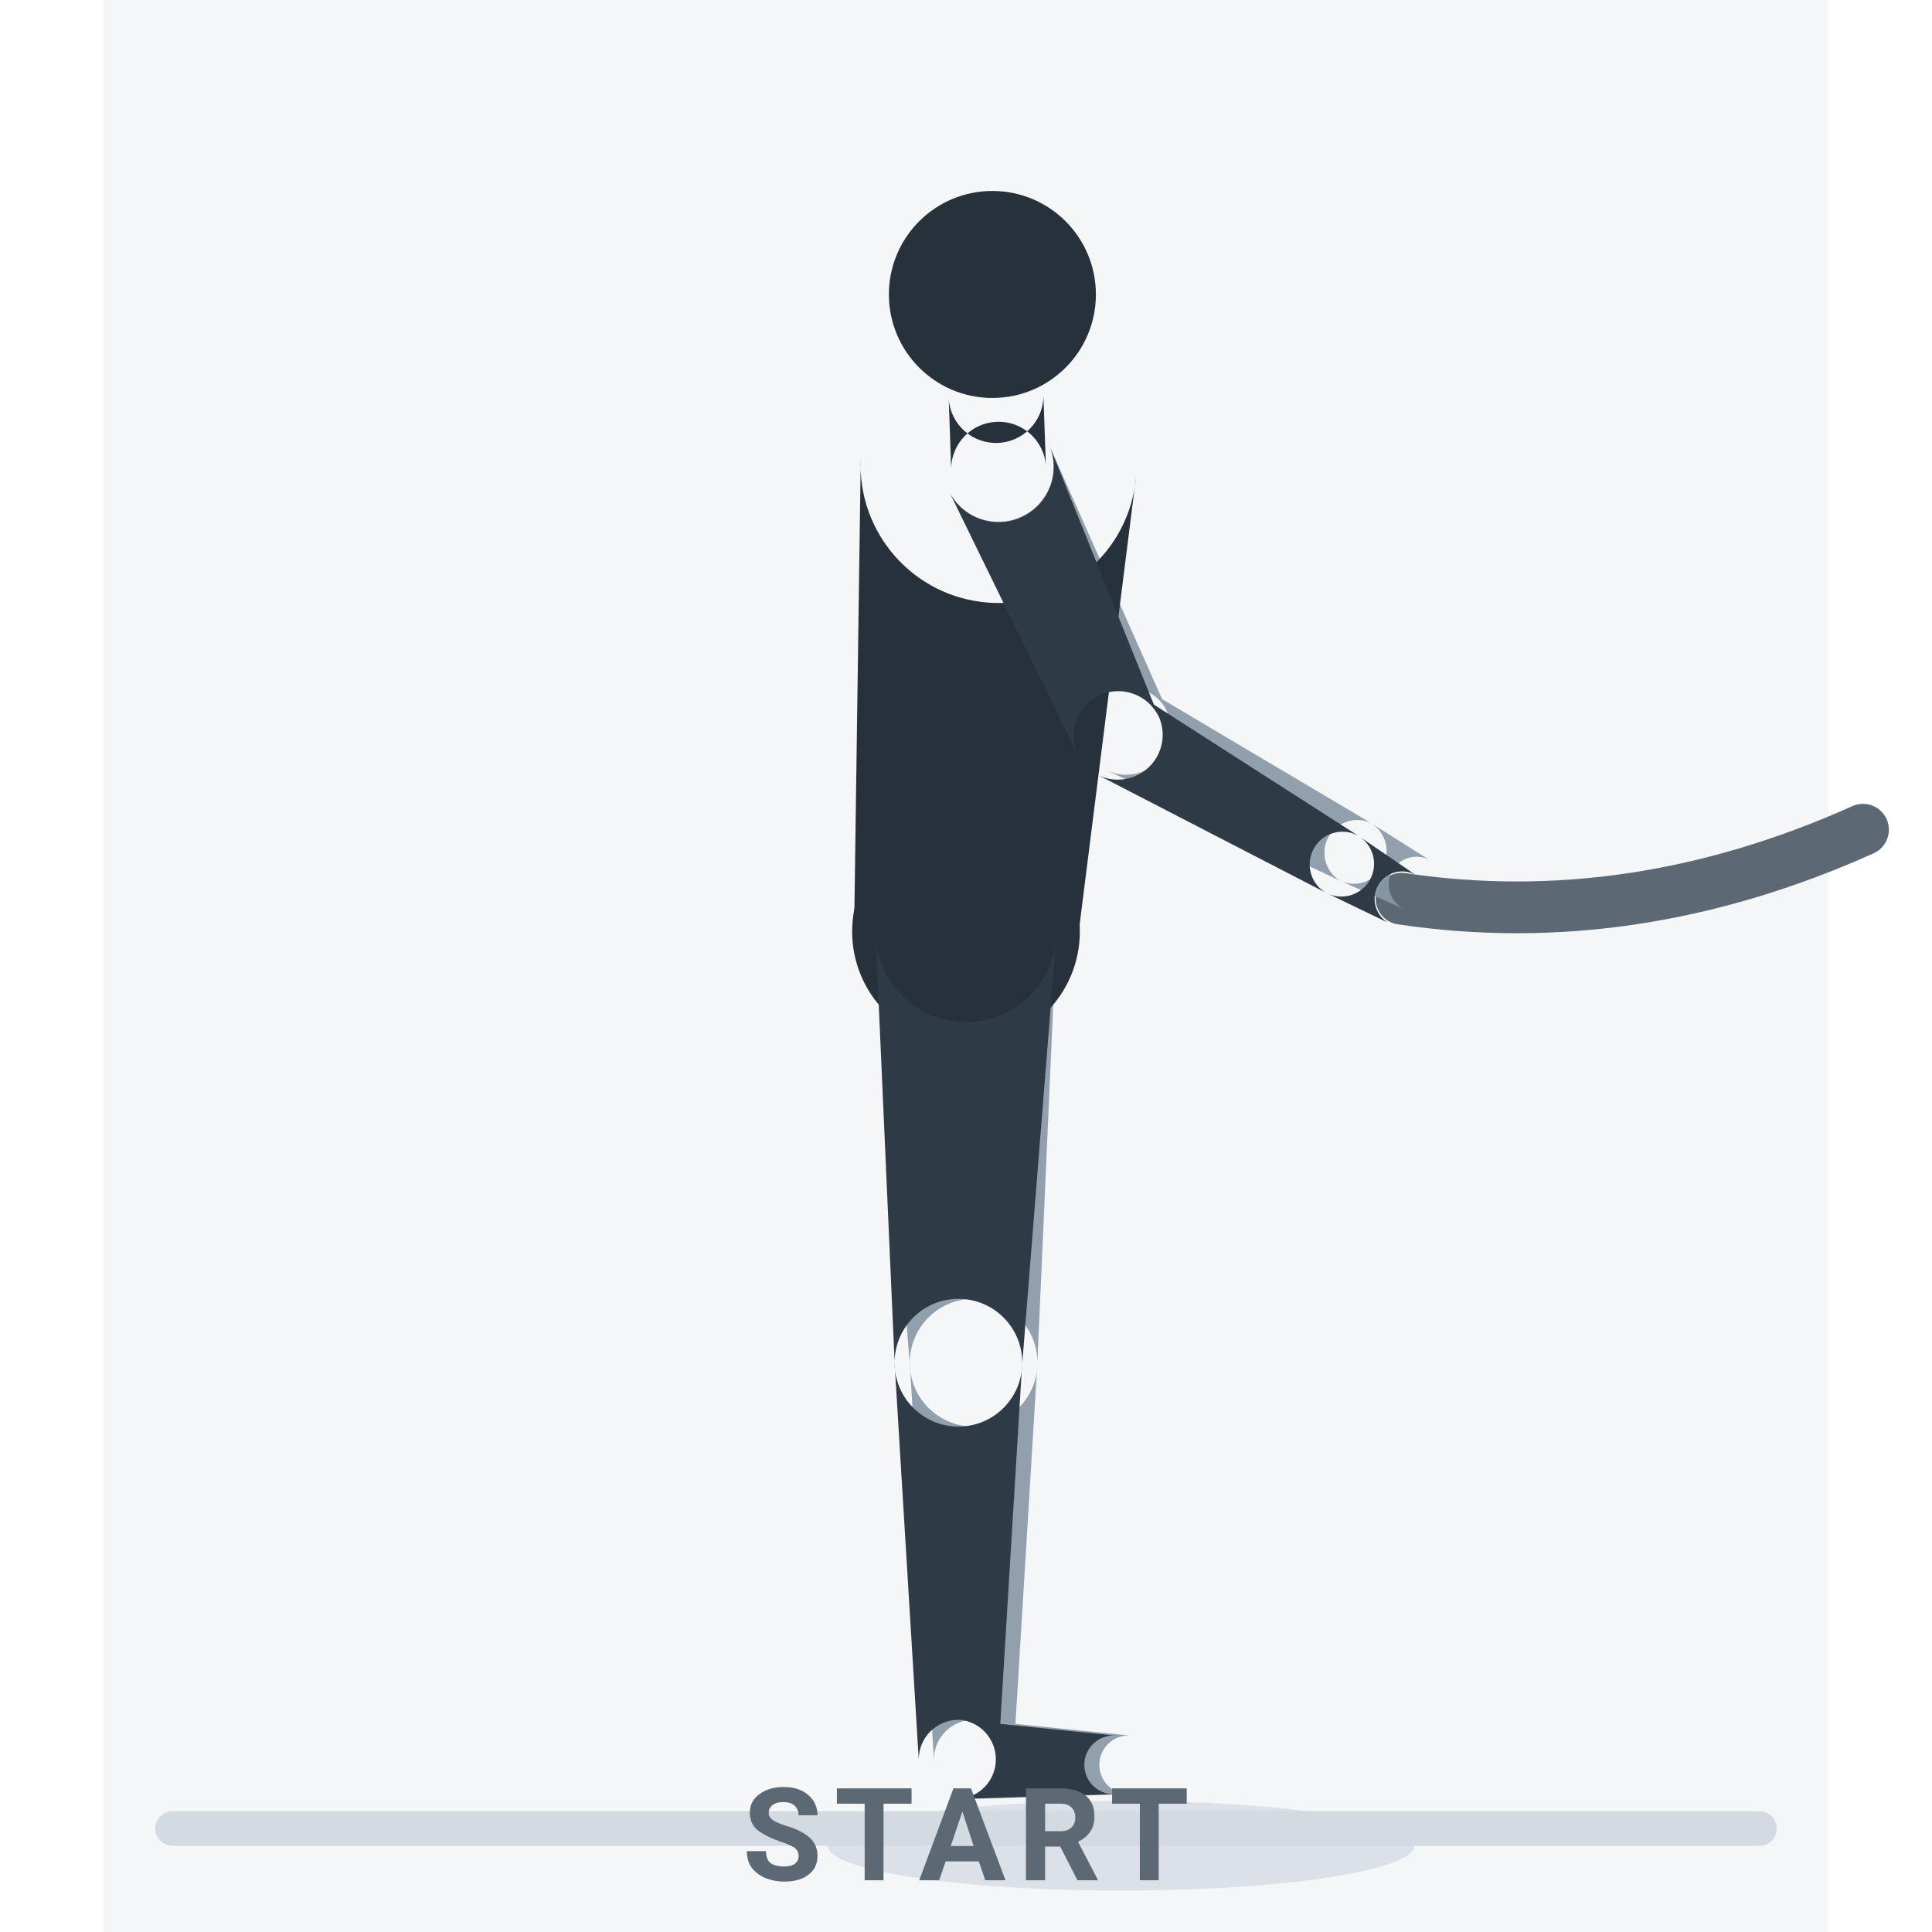
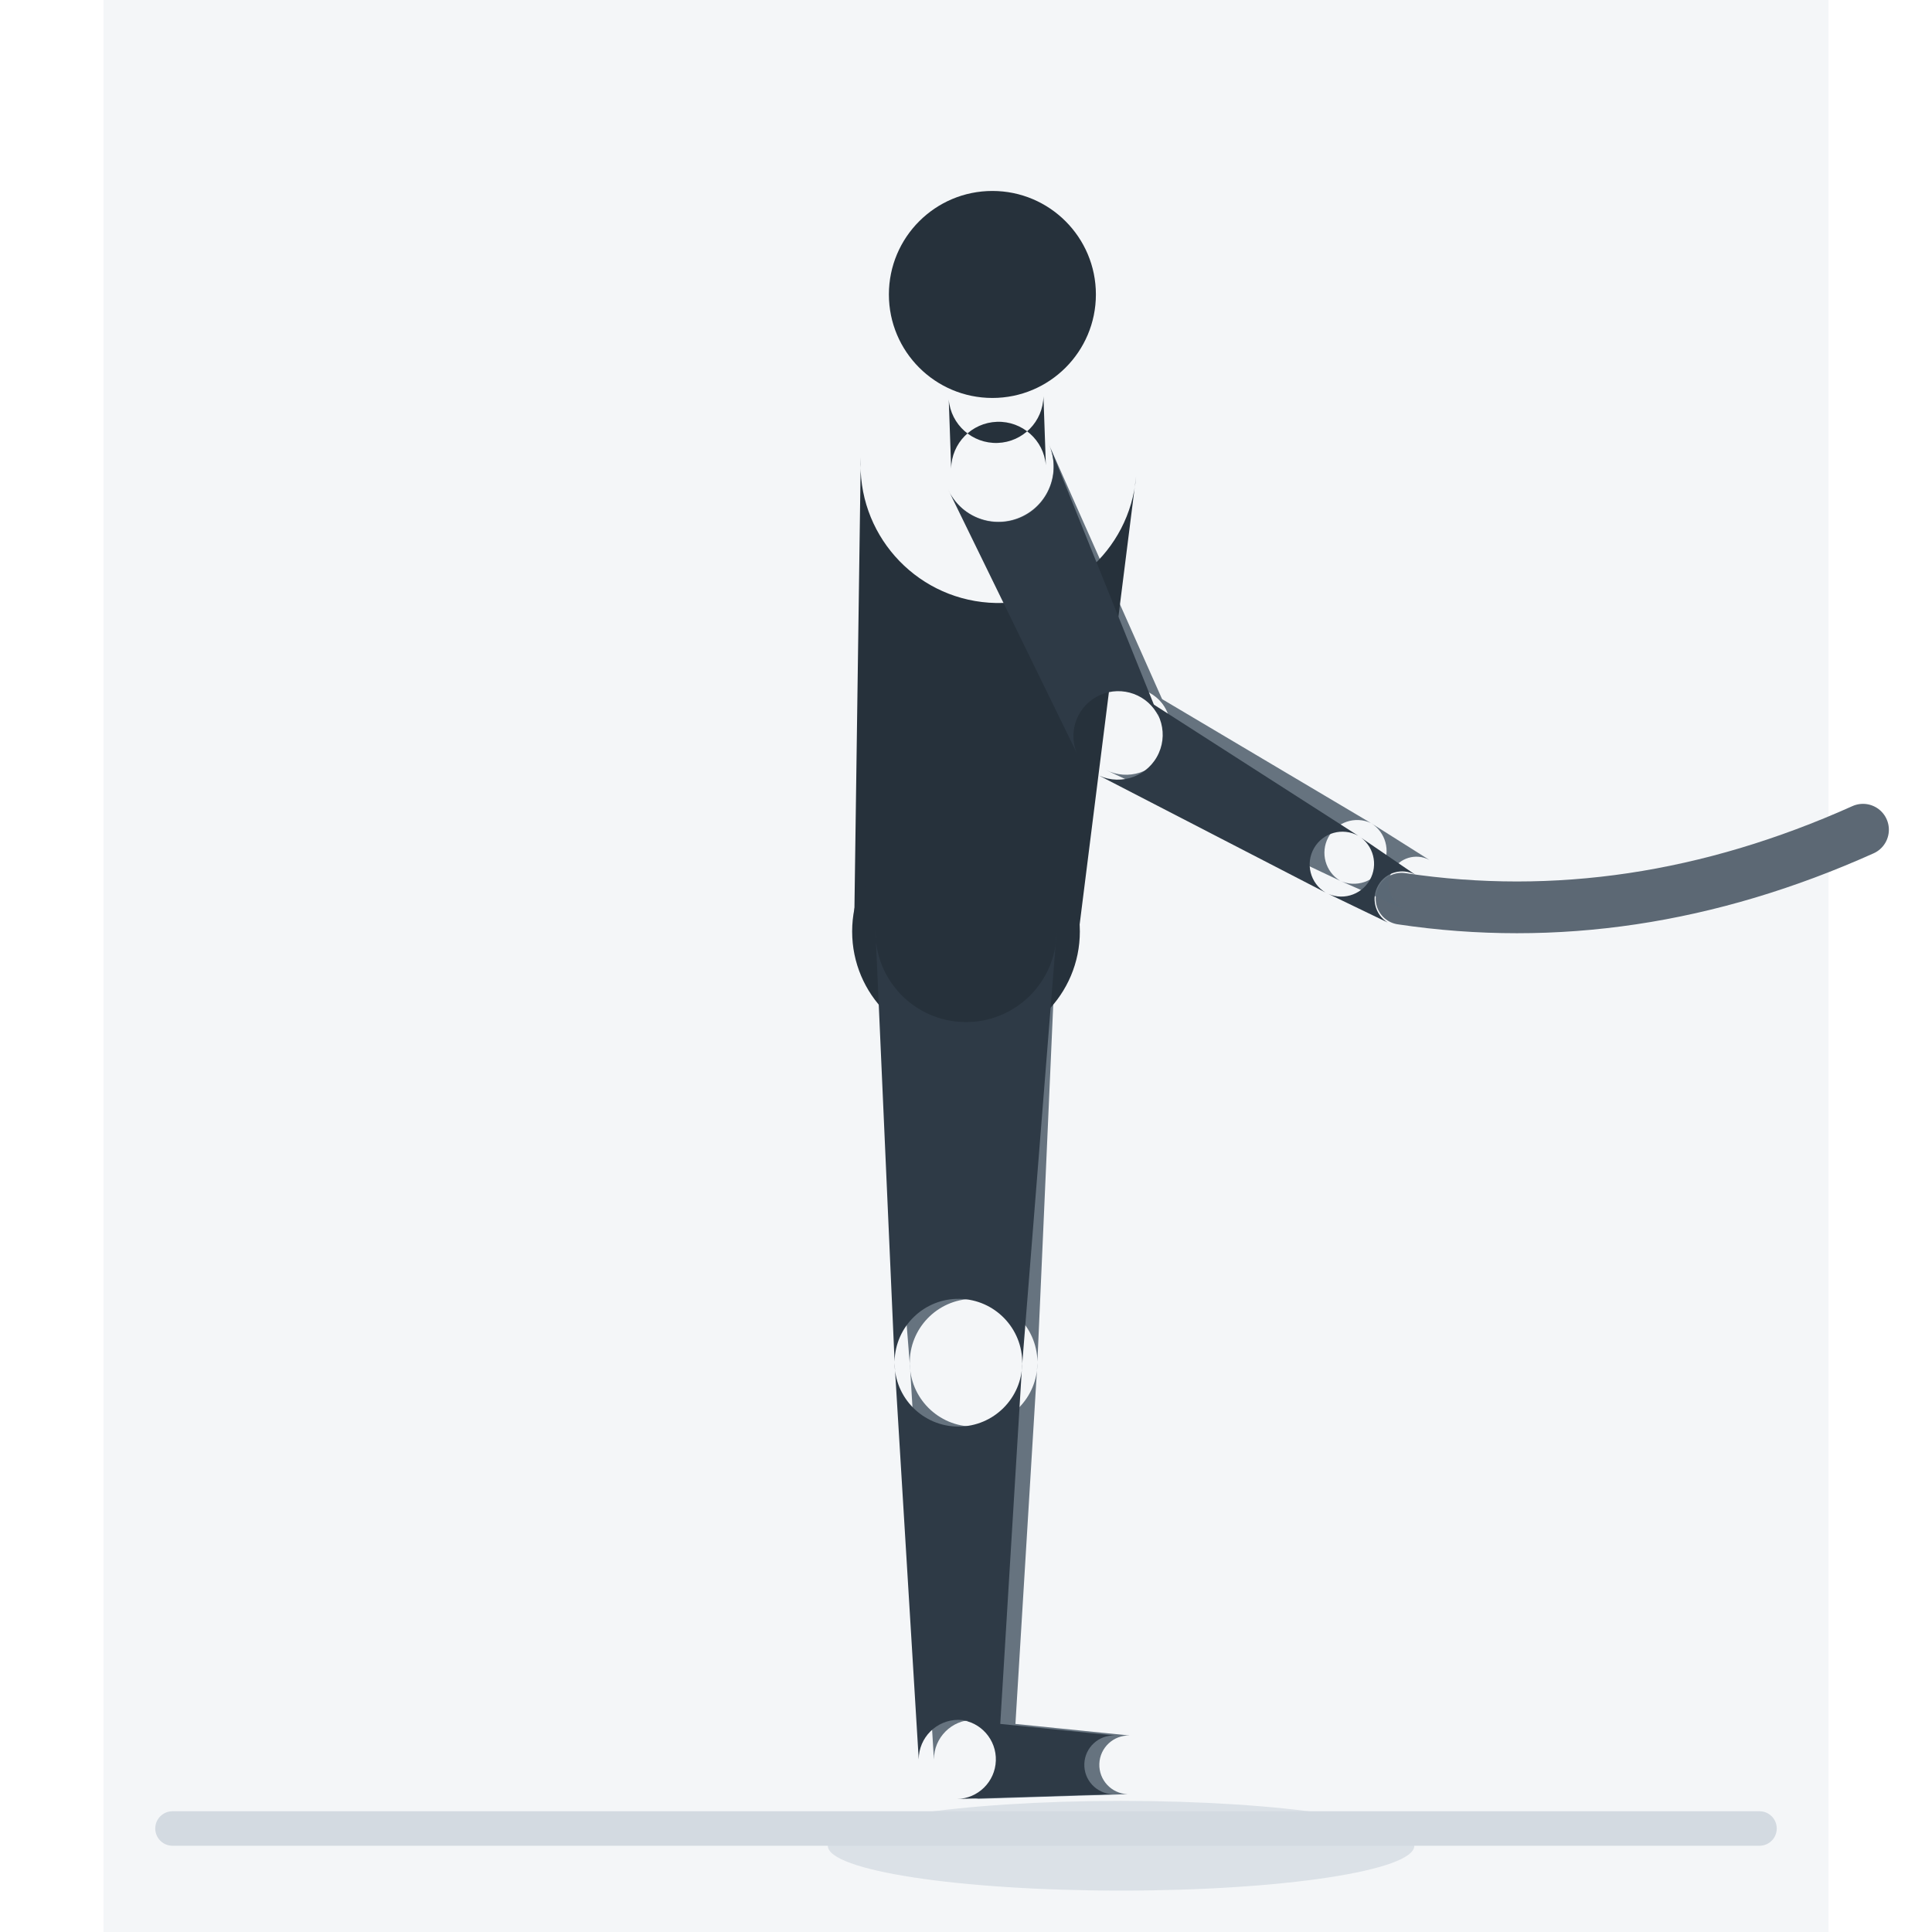
<svg xmlns="http://www.w3.org/2000/svg" viewBox="-50 -58 100 112" width="480" height="480" role="img" aria-label="Band Row — start position">
  <rect x="-50" y="-58" width="100" height="112" fill="#F4F6F8" />
  <ellipse cx="8.99" cy="49" rx="17" ry="2.6" fill="#D3DAE1" opacity="0.75" />
  <line x1="-46" y1="48" x2="46" y2="48" stroke="#D3DAE1" stroke-width="2" stroke-linecap="round" />
  <path d="M 52 -9.9 Q 38.63 -3.9 25.25 -5.9" fill="none" stroke="#5C6874" stroke-width="3" stroke-linecap="round" />
  <g opacity="0.92">
-     <path d="M -5.25 -3.91 L -3.26 21.06 A 3.7 3.7 0 0 1 4.14 20.93 L 5.25 -4.09 A 5.25 5.25 0 0 1 -5.25 -3.91 Z" fill="#8A99A8" />
-     <path d="M -3.26 21 L -1.86 44 A 2.3 2.3 0 0 1 2.74 44 L 4.14 21 A 3.7 3.7 0 0 1 -3.26 21 Z" fill="#8A99A8" />
-     <path d="M 0.36 46.29 L 9.37 46.01 A 1.7 1.7 0 0 1 9.49 42.61 L 0.52 41.7 A 2.3 2.3 0 0 1 0.36 46.29 Z" fill="#8A99A8" />
-     <path d="M -0.99 -29.53 L 7 -14.51 A 2.6 2.6 0 0 1 11.67 -16.79 L 4.76 -32.34 A 3.2 3.2 0 0 1 -0.99 -29.53 Z" fill="#8A99A8" />
-     <path d="M 8.12 -13.36 L 21.69 -6.94 A 1.9 1.9 0 0 1 23.47 -10.29 L 10.56 -17.95 A 2.6 2.6 0 0 1 8.12 -13.36 Z" fill="#8A99A8" />
-     <path d="M 21.69 -6.94 L 25.36 -5.32 A 1.6 1.6 0 0 1 26.86 -8.15 L 23.47 -10.29 A 1.9 1.9 0 0 1 21.69 -6.94 Z" fill="#8A99A8" />
+     <path d="M -5.25 -3.91 L -3.26 21.06 A 3.7 3.7 0 0 1 4.14 20.93 L 5.25 -4.09 A 5.25 5.25 0 0 1 -5.25 -3.91 Z" fill="#5A6875" />
+     <path d="M -3.26 21 L -1.86 44 A 2.3 2.3 0 0 1 2.74 44 L 4.14 21 A 3.7 3.7 0 0 1 -3.26 21 Z" fill="#5A6875" />
+     <path d="M 0.36 46.29 L 9.37 46.01 A 1.7 1.7 0 0 1 9.49 42.61 L 0.52 41.7 A 2.3 2.3 0 0 1 0.36 46.29 Z" fill="#5A6875" />
+     <path d="M -0.99 -29.53 L 7 -14.51 A 2.6 2.6 0 0 1 11.67 -16.79 L 4.76 -32.34 A 3.2 3.2 0 0 1 -0.99 -29.53 Z" fill="#5A6875" />
+     <path d="M 8.12 -13.36 L 21.69 -6.94 A 1.9 1.9 0 0 1 23.47 -10.29 L 10.56 -17.95 A 2.6 2.6 0 0 1 8.12 -13.36 Z" fill="#5A6875" />
+     <path d="M 21.69 -6.94 L 25.36 -5.32 A 1.6 1.6 0 0 1 26.86 -8.15 L 23.47 -10.29 A 1.9 1.9 0 0 1 21.69 -6.94 Z" fill="#5A6875" />
  </g>
  <circle cx="0" cy="-4" r="6.6" fill="#26313B" />
  <path d="M 6.48 -3.55 L 9.86 -30.38 A 8 8 0 0 1 -6.1 -31.49 L -6.48 -4.45 A 6.5 6.5 0 0 1 6.48 -3.55 Z" fill="#26313B" />
  <path d="M 4.63 -31.03 L 4.49 -35.03 A 2.75 2.75 0 0 1 -1 -34.84 L -0.86 -30.84 A 2.75 2.75 0 0 1 4.63 -31.03 Z" fill="#26313B" />
  <circle cx="1.53" cy="-40.93" r="6" fill="#26313B" />
  <path d="M -5.25 -4.09 L -4.14 20.93 A 3.7 3.7 0 0 1 3.26 21.06 L 5.25 -3.91 A 5.25 5.25 0 0 1 -5.25 -4.09 Z" fill="#2E3A46" />
  <path d="M -4.14 21 L -2.74 44 A 2.3 2.3 0 0 1 1.86 44 L 3.26 21 A 3.7 3.7 0 0 1 -4.14 21 Z" fill="#2E3A46" />
  <path d="M -0.52 46.29 L 8.5 46.01 A 1.7 1.7 0 0 1 8.62 42.61 L -0.36 41.7 A 2.3 2.3 0 0 1 -0.52 46.29 Z" fill="#2E3A46" />
  <path d="M -1.04 -29.63 L 6.42 -14.35 A 2.6 2.6 0 0 1 11.17 -16.46 L 4.81 -32.24 A 3.2 3.2 0 0 1 -1.04 -29.63 Z" fill="#2E3A46" />
  <path d="M 7.5 -13.15 L 20.84 -6.26 A 1.9 1.9 0 0 1 22.74 -9.55 L 10.1 -17.66 A 2.6 2.6 0 0 1 7.5 -13.15 Z" fill="#2E3A46" />
  <path d="M 20.84 -6.26 L 24.45 -4.52 A 1.6 1.6 0 0 1 26.05 -7.29 L 22.74 -9.55 A 1.9 1.9 0 0 1 20.84 -6.26 Z" fill="#2E3A46" />
-   <text x="0" y="51" text-anchor="middle" font-family="ui-sans-serif,system-ui,-apple-system,Segoe UI,Roboto,sans-serif" font-size="7.5" font-weight="700" letter-spacing="0.7" fill="#5C6874">START</text>
</svg>
